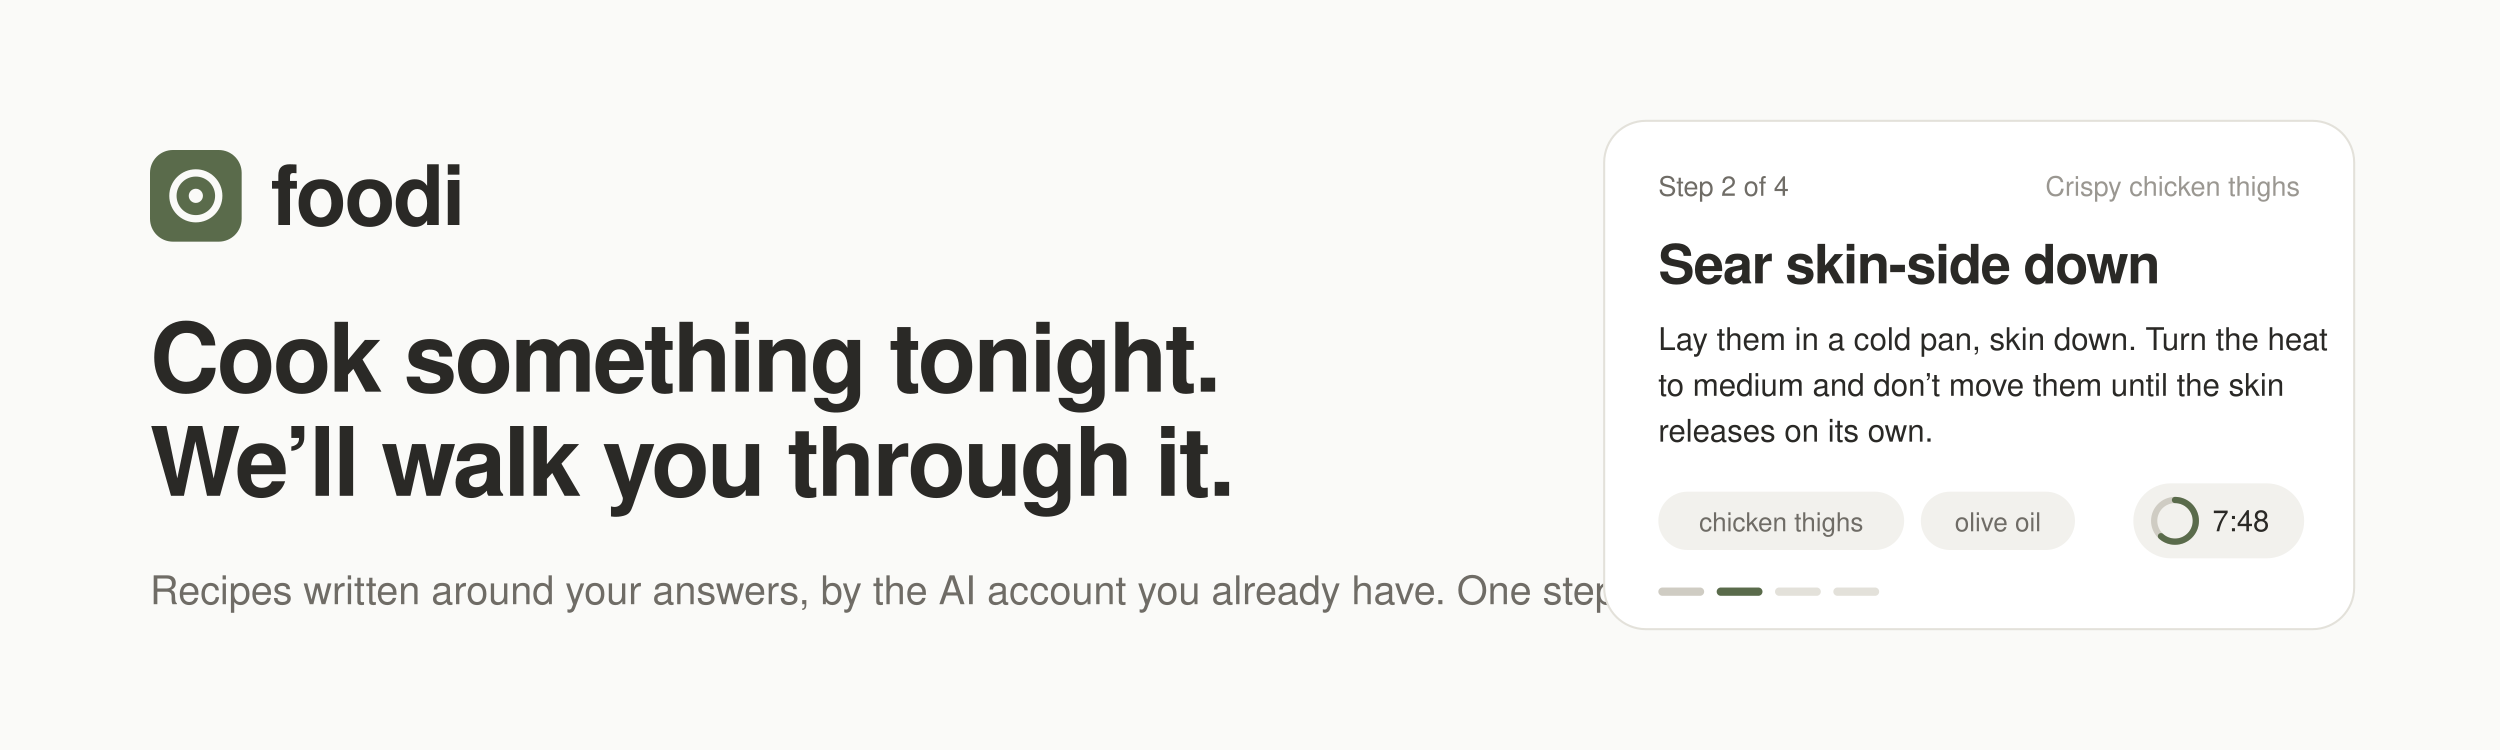
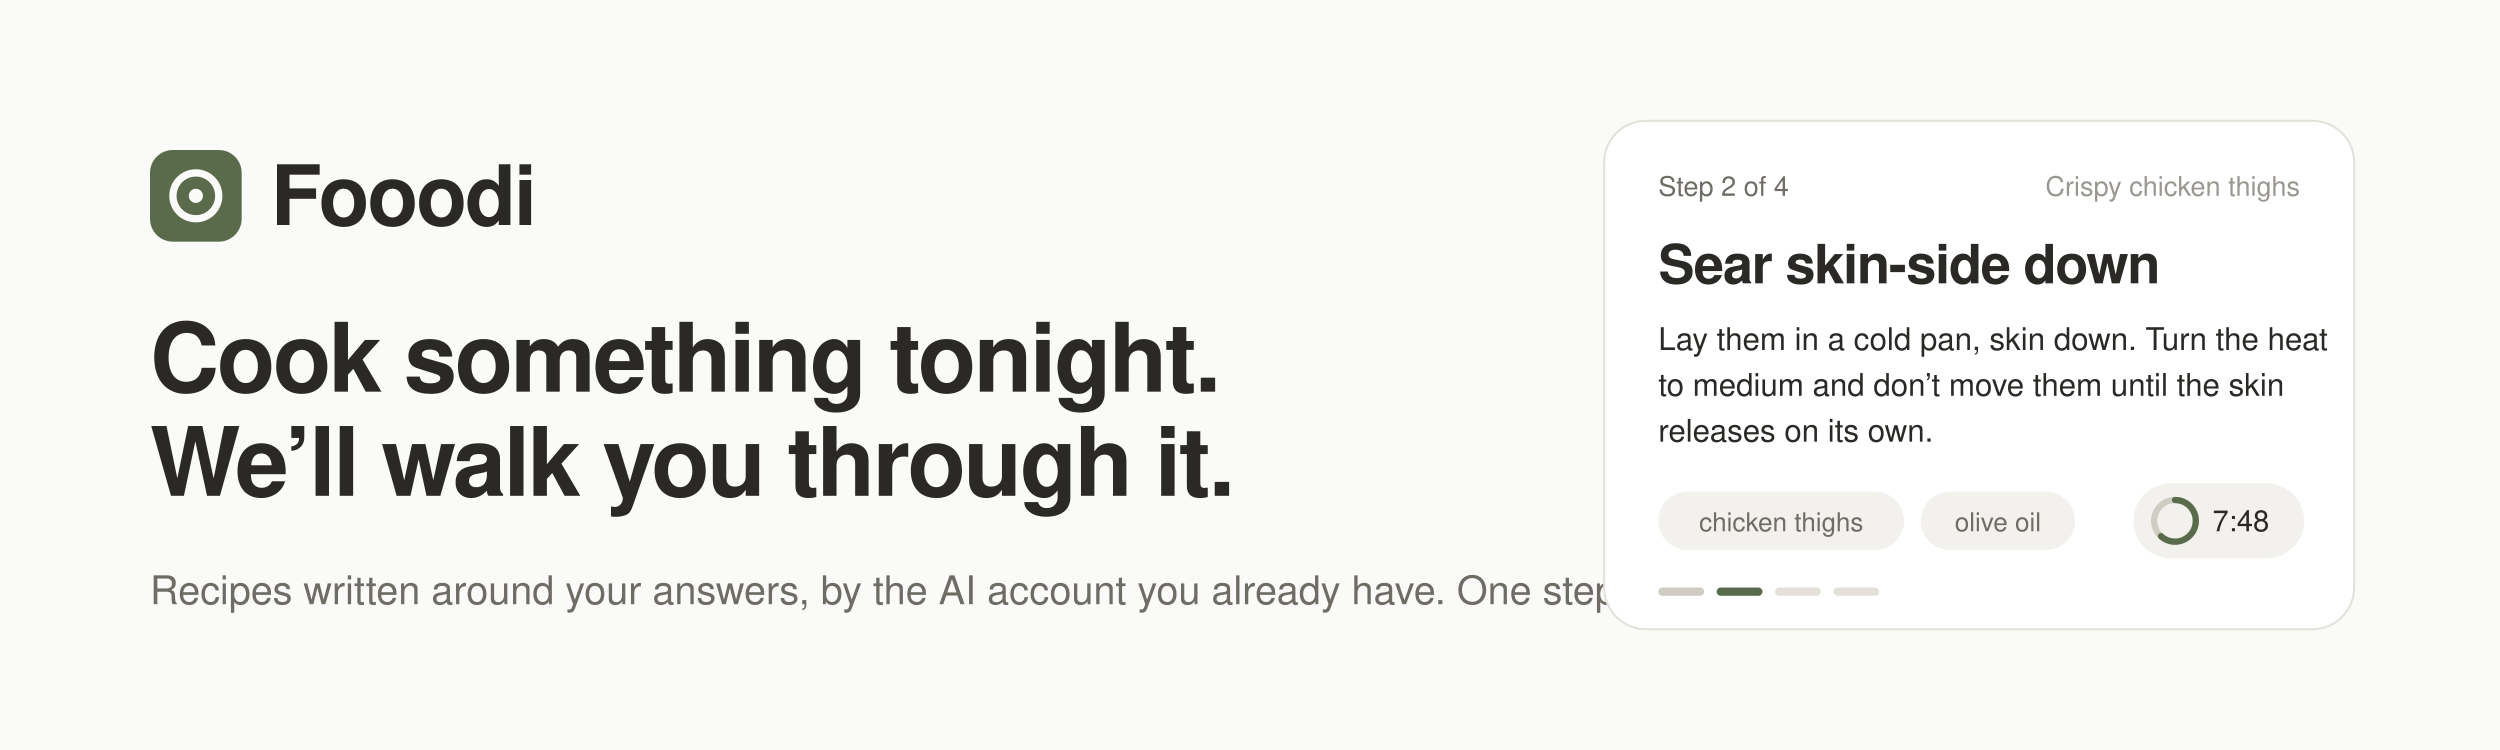
- <svg xmlns="http://www.w3.org/2000/svg" width="1200" height="360" viewBox="0 0 1200 360" role="img" aria-label="foodi — guided recipes, your AI">
+ <svg xmlns="http://www.w3.org/2000/svg" width="1200" height="360" viewBox="0 0 1200 360" role="img" aria-label="Fooodi — guided recipes, your AI">
  <defs>
    <style>
      .f { font-family: ui-sans-serif, system-ui, -apple-system, "Segoe UI", Helvetica, Arial, sans-serif; }
    </style>
  </defs>
  <rect width="1200" height="360" fill="#FAFAF8" />
  <rect x="72" y="72" width="44" height="44" rx="11" fill="#5A6B4B" />
  <circle cx="94" cy="94" r="11" fill="none" stroke="#FAFAF8" stroke-width="3.5" />
  <circle cx="94" cy="94" r="3.4" fill="#FAFAF8" />
-   <text x="130" y="108" class="f" font-size="40" font-weight="600" fill="#2A2926" letter-spacing="-1">foodi</text>
+   <text x="130" y="108" class="f" font-size="40" font-weight="600" fill="#2A2926" letter-spacing="-1">Fooodi</text>
  <text x="72" y="188" class="f" font-size="46" font-weight="600" fill="#2A2926" letter-spacing="-1.2">Cook something tonight.</text>
  <text x="72" y="238" class="f" font-size="46" font-weight="600" fill="#2A2926" letter-spacing="-1.2">We’ll walk you through it.</text>
  <text x="72" y="290" class="f" font-size="19" fill="#6F6C66">Recipes written around your answers, by the AI account you already have. One step at a time, with timers.</text>
  <rect x="770" y="58" width="360" height="244" rx="20" fill="#FFFFFF" stroke="#E3E1DA" />
  <text x="796" y="94" class="f" font-size="13" fill="#6F6C66">Step 2 of 4</text>
  <text x="1104" y="94" class="f" font-size="13" fill="#9A9791" text-anchor="end">Crispy chicken thighs</text>
  <text x="796" y="136" class="f" font-size="26" font-weight="600" fill="#2A2926" letter-spacing="-0.6">Sear skin-side down</text>
  <text x="796" y="168" class="f" font-size="15" fill="#2A2926">Lay them in a cold pan, skin down. Turn the heat</text>
  <text x="796" y="190" class="f" font-size="15" fill="#2A2926">to medium and don’t move them until the skin</text>
  <text x="796" y="212" class="f" font-size="15" fill="#2A2926">releases on its own.</text>
  <rect x="796" y="236" width="118" height="28" rx="14" fill="#F2F1ED" />
  <text x="855" y="255" class="f" font-size="12.5" fill="#6F6C66" text-anchor="middle">chicken thighs</text>
  <rect x="922" y="236" width="74" height="28" rx="14" fill="#F2F1ED" />
  <text x="959" y="255" class="f" font-size="12.5" fill="#6F6C66" text-anchor="middle">olive oil</text>
  <rect x="1024" y="232" width="82" height="36" rx="18" fill="#F2F1ED" />
  <circle cx="1044" cy="250" r="10" fill="none" stroke="#CFCCC3" stroke-width="3" />
  <circle cx="1044" cy="250" r="10" fill="none" stroke="#5A6B4B" stroke-width="3" stroke-dasharray="62.8" stroke-dashoffset="24" stroke-linecap="round" transform="rotate(-90 1044 250)" />
  <text x="1062" y="255" class="f" font-size="14" fill="#2A2926">7:48</text>
  <rect x="796" y="282" width="22" height="4" rx="2" fill="#CFCCC3" />
  <rect x="824" y="282" width="22" height="4" rx="2" fill="#5A6B4B" />
  <rect x="852" y="282" width="22" height="4" rx="2" fill="#E3E1DA" />
  <rect x="880" y="282" width="22" height="4" rx="2" fill="#E3E1DA" />
</svg>
